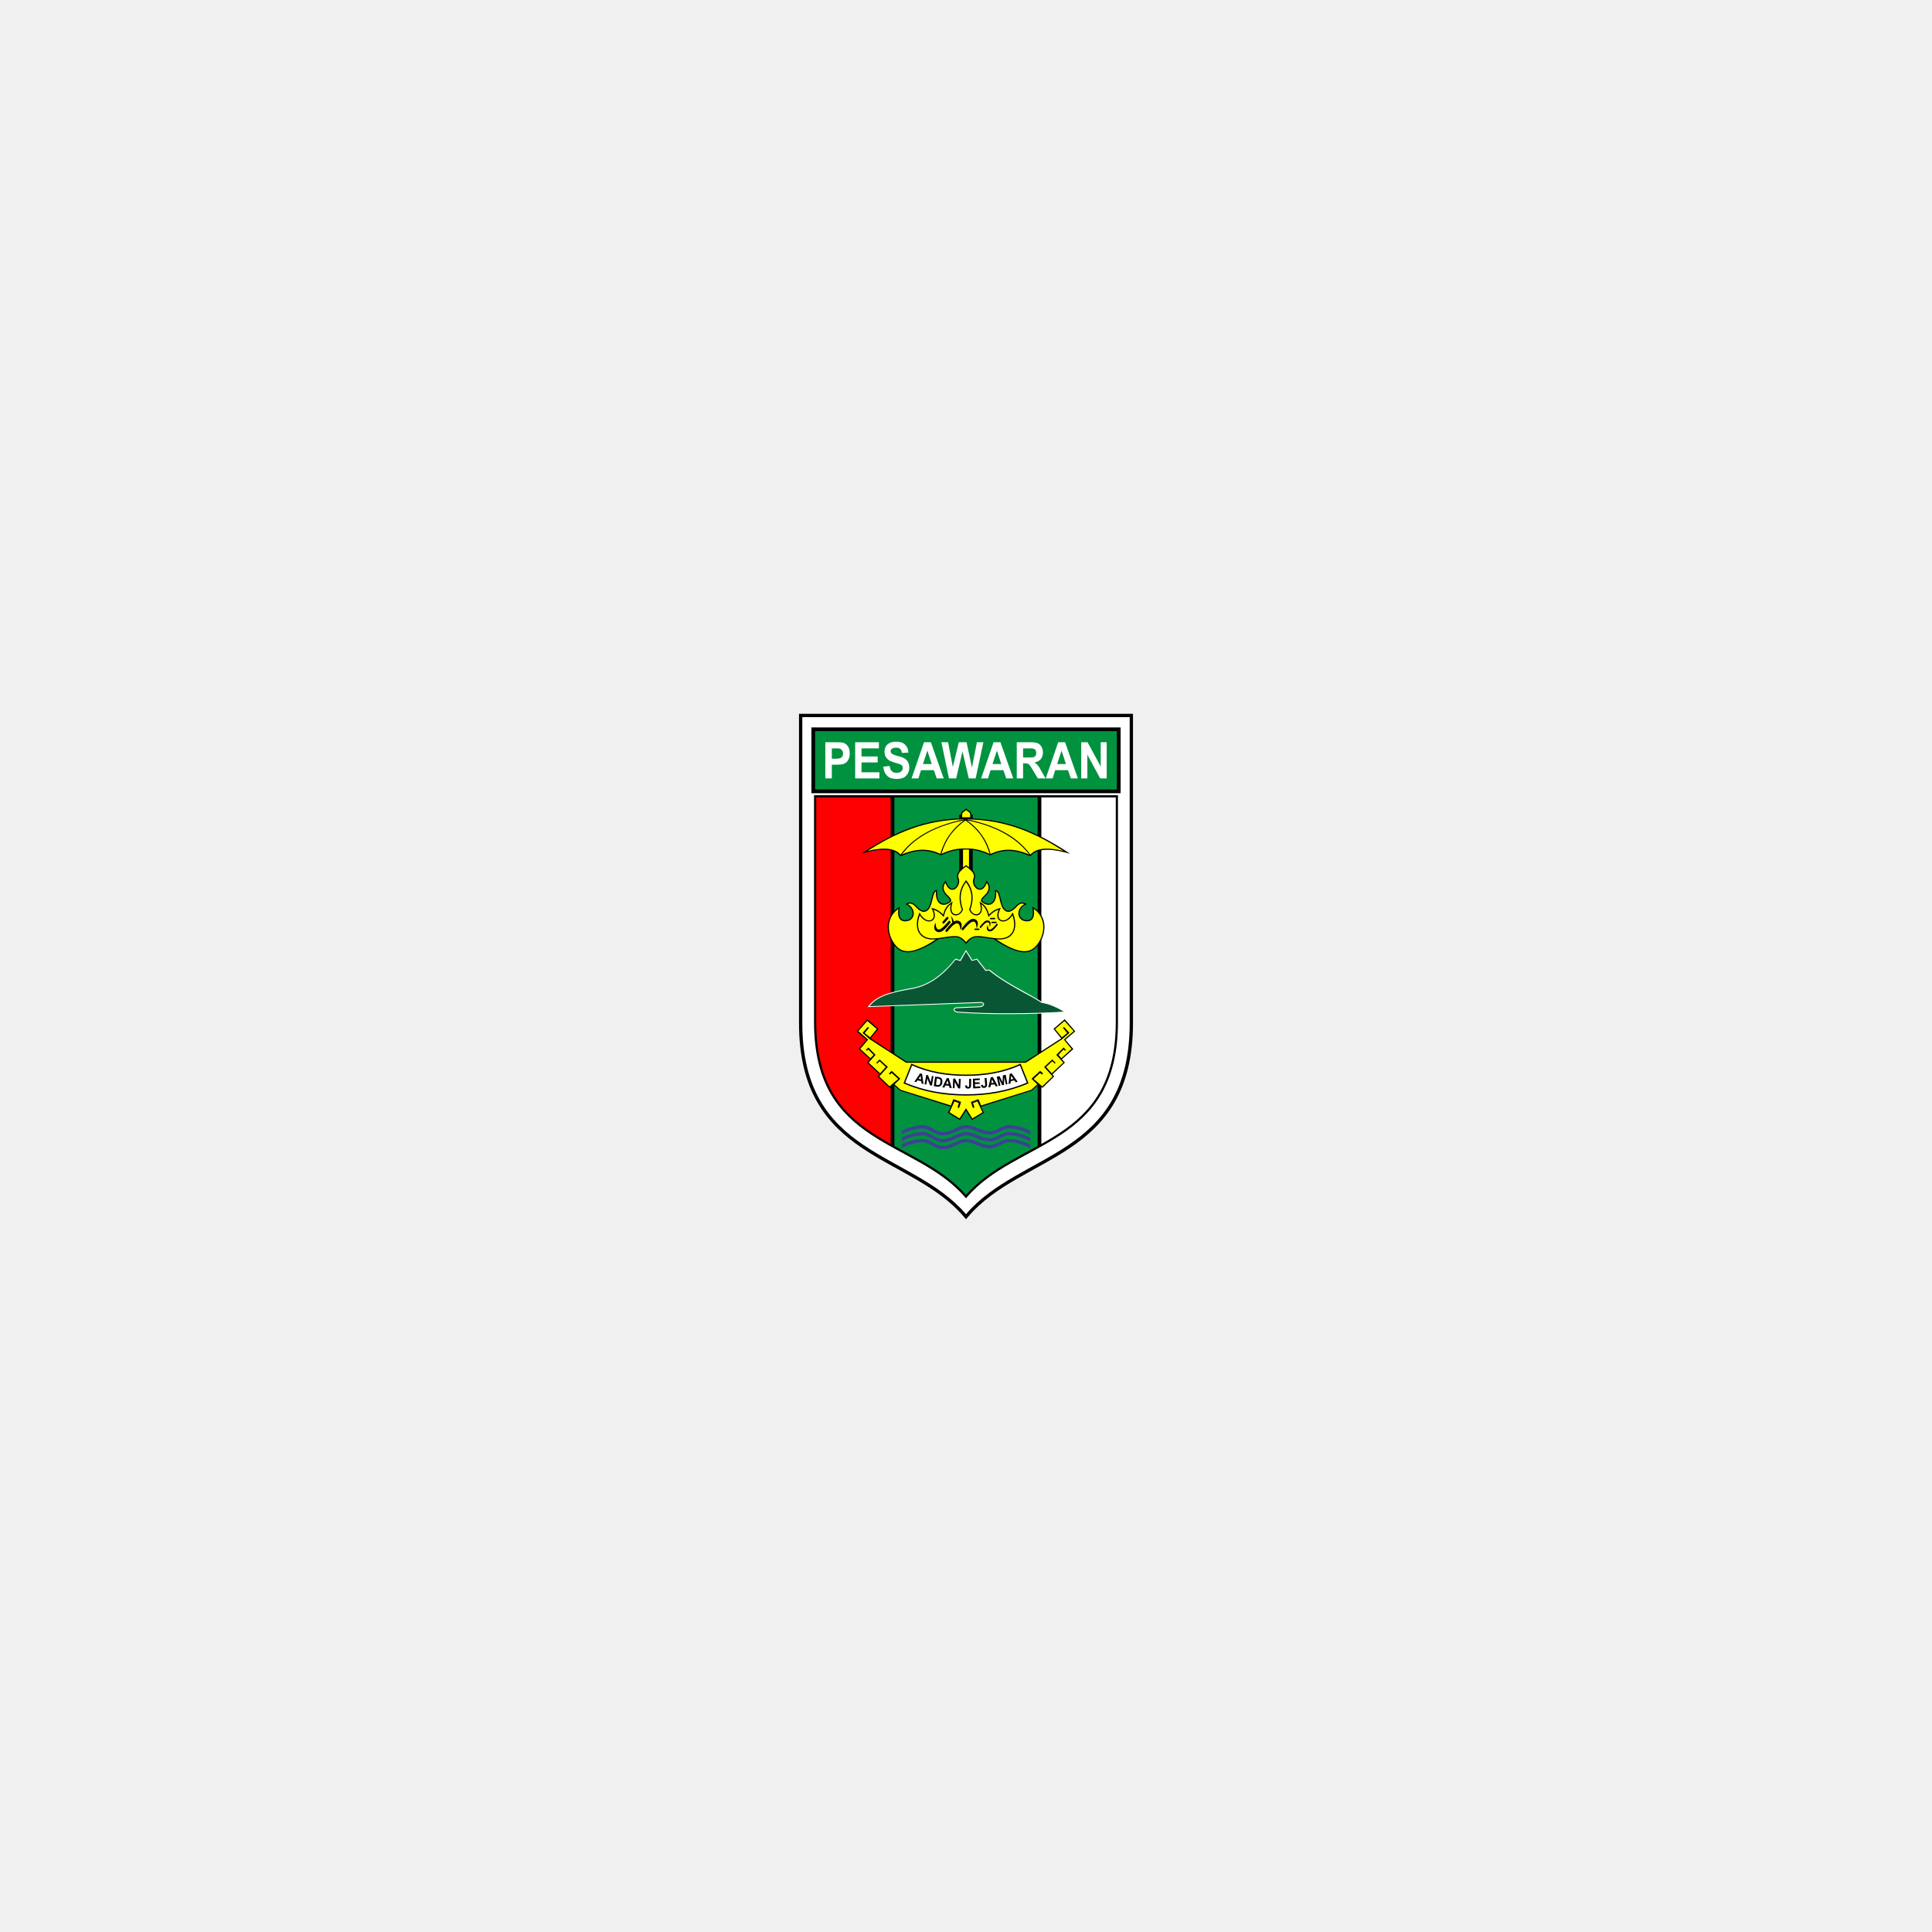
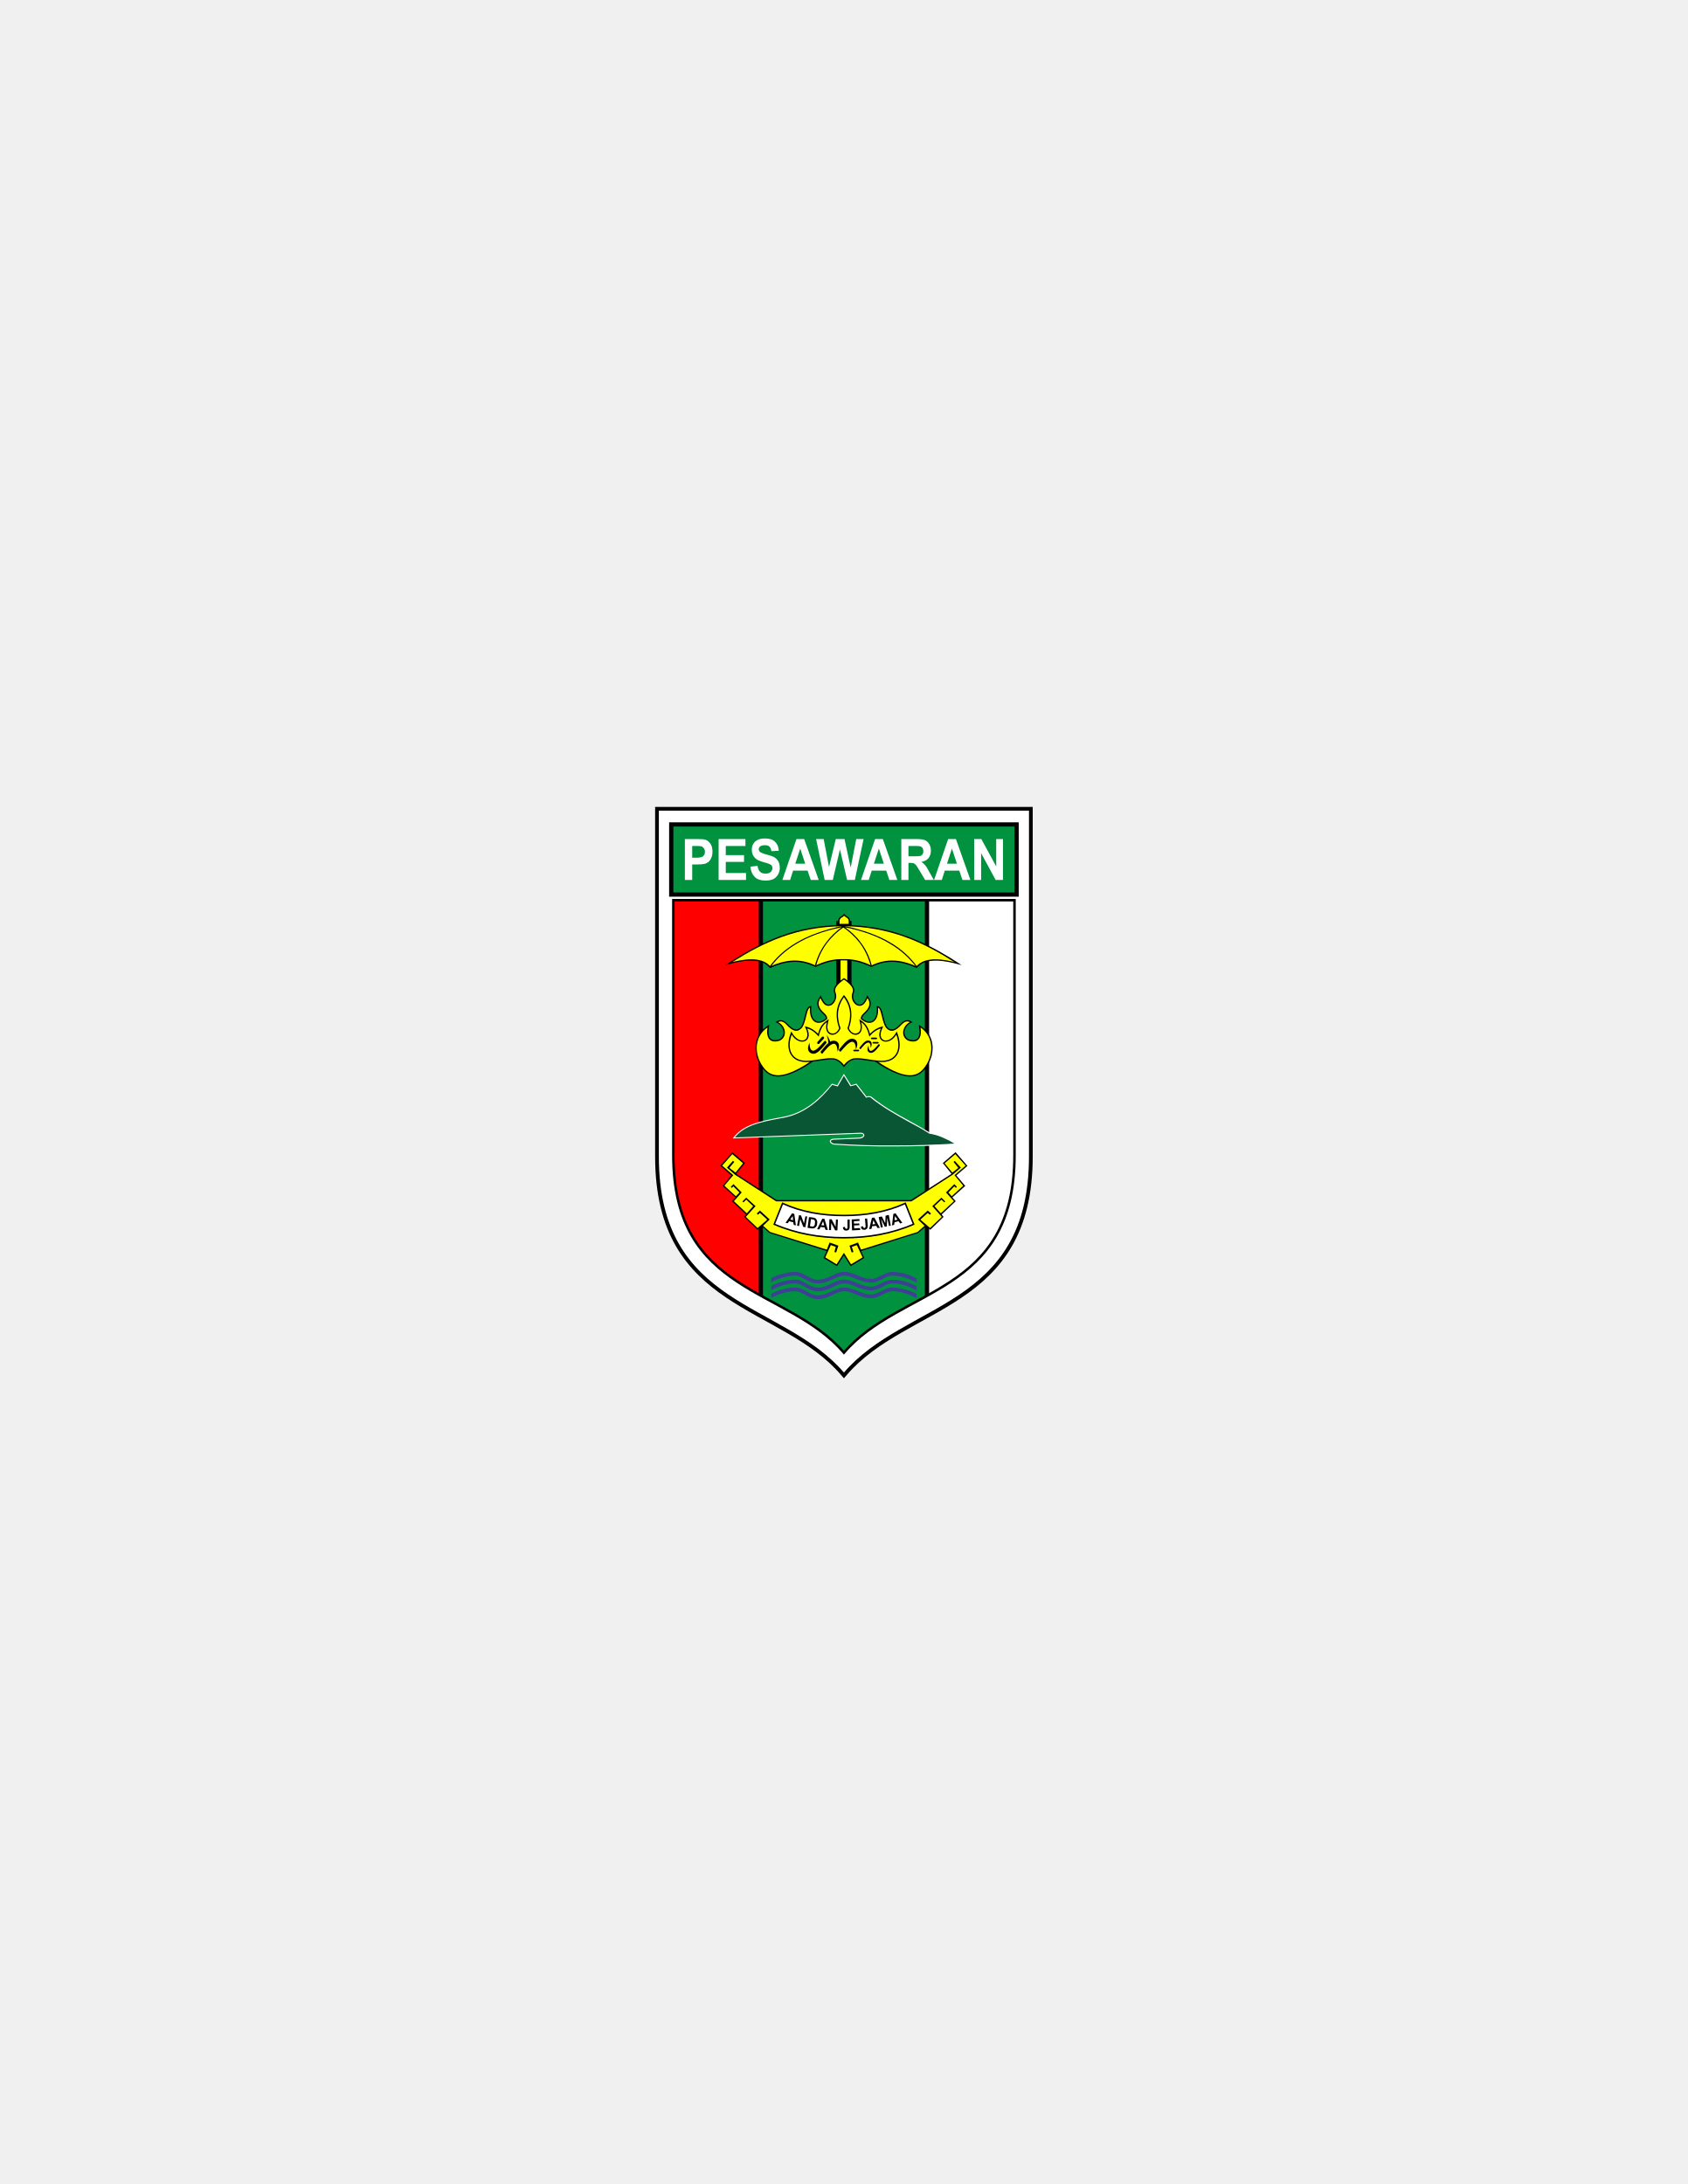
- <svg xmlns="http://www.w3.org/2000/svg" xml:space="preserve" width="100%" height="100%" version="1.1" style="shape-rendering:geometricPrecision; text-rendering:geometricPrecision; image-rendering:optimizeQuality; fill-rule:evenodd; clip-rule:evenodd" viewBox="-1250 0 11000 11000">
+ <svg xmlns="http://www.w3.org/2000/svg" xml:space="preserve" width="8.5in" height="11in" version="1.1" style="shape-rendering:geometricPrecision; text-rendering:geometricPrecision; image-rendering:optimizeQuality; fill-rule:evenodd; clip-rule:evenodd" viewBox="0 0 8500 11000">
  <defs>
    <style type="text/css">
    .str2 {stroke:black;stroke-width:42.532}
    .str5 {stroke:black;stroke-width:42.532}
    .str4 {stroke:black;stroke-width:42.532}
    .str1 {stroke:black;stroke-width:42.532}
    .str0 {stroke:black;stroke-width:37.579}
    .str3 {stroke:black;stroke-width:12.528}
    .str6 {stroke:black;stroke-width:7.516}
    .fil0 {fill:none}
    .fil11 {fill:black}
    .fil8 {fill:black}
    .fil2 {fill:#00923F}
    .fil6 {fill:#095635}
    .fil3 {fill:red}
    .fil5 {fill:yellow}
    .fil9 {fill:yellow}
    .fil1 {fill:white}
    .fil7 {fill:#3E4095;fill-rule:nonzero}
    .fil10 {fill:black;fill-rule:nonzero}
    .fil4 {fill:white;fill-rule:nonzero}
  </style>
    <clipPath id="id0">
      <path d="M3391 5819c0,705 573,660 859,994 286,-334 859,-288 859,-994l0 -1285 -1718 0 0 1285z" />
    </clipPath>
  </defs>
  <g id="Layer_x0020_1">
    <g id="Kabupaten_x0020_Pesawaran_x0020__x005b_koleksilogo.com_x005d_.cdr">
      <g>
        <path class="fil0 str0" d="M3318 5825c0,764 621,726 932,1088 311,-362 932,-324 932,-1088l0 -1742 -932 0 -932 0 0 1742z" />
        <path id="1" class="fil1" d="M3318 5825c0,764 621,726 932,1088 311,-362 932,-324 932,-1088l0 -1742 -932 0 -932 0 0 1742z" />
      </g>
      <g>
   </g>
      <g style="clip-path:url(#id0)">
        <g>
          <g>
            <polygon class="fil0 str1" points="3821,4478 4679,4478 4679,6913 3821,6913 " />
            <polygon id="1" class="fil2" points="3821,4478 4679,4478 4679,6913 3821,6913 " />
          </g>
          <g>
            <polygon class="fil0 str1" points="3821,4478 3391,4478 3391,6913 3821,6913 " />
            <polygon id="1" class="fil3" points="3821,4478 3391,4478 3391,6913 3821,6913 " />
          </g>
          <g>
            <polygon class="fil0 str2" points="4679,4478 5109,4478 5109,6913 4679,6913 " />
            <polygon id="1" class="fil1" points="4679,4478 5109,4478 5109,6913 4679,6913 " />
          </g>
        </g>
      </g>
      <path class="fil0 str3" d="M3391 5819c0,705 573,660 859,994 286,-334 859,-288 859,-994l0 -1285 -1718 0 0 1285z" />
      <g>
        <polygon class="fil0 str4" points="3391,4163 5109,4163 5109,4495 3391,4495 " />
        <polygon id="1" class="fil2" points="3391,4163 5109,4163 5109,4495 3391,4495 " />
      </g>
      <path class="fil4" d="M3449 4432l0 -206 59 0c22,0 37,1 43,3 11,3 20,10 27,21 7,10 10,23 10,39 0,13 -2,24 -6,32 -4,9 -9,16 -15,21 -7,4 -13,8 -19,9 -9,2 -22,3 -38,3l-24 0 0 78 -37 0zm37 -171l0 59 20 0c14,0 24,-2 29,-4 5,-2 8,-5 11,-10 3,-4 4,-10 4,-16 0,-7 -2,-14 -6,-18 -3,-5 -8,-8 -14,-10 -5,-1 -13,-1 -27,-1l-17 0zm133 171l0 -206 135 0 0 35 -99 0 0 46 92 0 0 34 -92 0 0 56 102 0 0 35 -138 0zm160 -67l36 -4c2,14 6,23 13,30 6,6 15,9 26,9 12,0 21,-2 27,-8 6,-6 9,-12 9,-20 0,-5 -1,-9 -4,-12 -2,-4 -7,-7 -13,-9 -4,-2 -14,-5 -29,-9 -20,-6 -34,-12 -42,-21 -11,-11 -16,-25 -16,-41 0,-10 2,-20 7,-29 6,-10 13,-16 23,-21 10,-5 22,-7 36,-7 23,0 40,5 51,17 12,11 18,26 19,45l-37 2c-2,-11 -5,-18 -10,-23 -5,-5 -13,-7 -23,-7 -11,0 -19,2 -25,7 -4,4 -6,8 -6,13 0,5 2,9 5,13 5,4 16,9 34,14 18,4 31,9 40,14 8,5 15,12 20,21 5,9 7,20 7,33 0,12 -3,23 -9,33 -6,10 -14,18 -24,23 -11,5 -24,7 -40,7 -23,0 -41,-6 -53,-18 -12,-12 -20,-29 -22,-52zm344 67l-40 0 -16 -47 -73 0 -15 47 -39 0 71 -206 39 0 73 206zm-68 -82l-25 -76 -25 76 50 0zm98 82l-43 -206 38 0 27 141 34 -141 44 0 31 144 28 -144 37 0 -44 206 -39 0 -36 -154 -36 154 -41 0zm366 0l-40 0 -16 -47 -73 0 -15 47 -39 0 71 -206 39 0 73 206zm-68 -82l-25 -76 -25 76 50 0zm88 82l0 -206 77 0c20,0 34,2 43,6 8,4 15,10 21,20 5,9 8,20 8,32 0,15 -4,28 -12,38 -8,10 -20,16 -36,19 8,5 14,11 19,17 6,6 13,18 21,34l23 40 -44 0 -27 -45c-9,-16 -16,-26 -19,-30 -4,-4 -8,-7 -11,-9 -4,-1 -11,-2 -19,-2l-8 0 0 86 -36 0zm36 -119l28 0c17,0 28,-1 33,-2 4,-2 8,-5 10,-9 3,-4 4,-9 4,-15 0,-7 -2,-13 -5,-17 -3,-4 -8,-7 -14,-8 -3,-1 -12,-1 -27,-1l-29 0 0 52zm312 119l-40 0 -16 -47 -73 0 -15 47 -39 0 71 -206 39 0 73 206zm-68 -82l-25 -76 -25 76 50 0zm87 82l0 -206 36 0 75 138 0 -138 34 0 0 206 -37 0 -73 -135 0 135 -35 0z" />
      <g>
        <polygon class="fil0 str5" points="4233,4660 4267,4660 4267,4984 4233,4984 " />
        <polygon id="1" class="fil5" points="4233,4660 4267,4660 4267,4984 4233,4984 " />
      </g>
      <path class="fil6" d="M4285 5469l-35 -56 -32 56 -27 -8c-57,69 -131,144 -246,166 -100,19 -198,34 -249,104l639 -24c21,0 24,24 -12,26l-121 4c-33,1 -20,24 -1,25 205,14 409,12 614,0 -40,-25 -83,-46 -132,-54 -99,-62 -203,-105 -298,-184 -8,-2 -15,-1 -22,2 -17,-22 -34,-44 -51,-65l-27 8z" />
      <path class="fil4" d="M4282 5470l-32 -52 -31 54 -28 -8c-28,34 -60,70 -100,100 -40,30 -87,55 -145,66l-17 3c-92,17 -180,34 -228,96l634 -24c7,0 13,3 16,7 1,2 2,4 2,6 0,2 -1,5 -3,7 -3,5 -12,10 -27,10l-120 5c-10,0 -15,2 -18,5 0,1 -1,2 -1,3 0,1 1,3 2,4 3,4 9,7 15,8 102,7 205,10 307,9 100,0 199,-3 299,-9 -18,-11 -37,-21 -56,-29 -22,-10 -44,-17 -69,-21l0 0 -1 0c-34,-22 -69,-41 -105,-60 -65,-36 -131,-73 -193,-123 -3,-1 -6,-2 -9,-1 -4,0 -7,1 -10,2l-2 1 -51 -65 -28 7 -1 -1zm-30 -58l34 54 27 -8 51 65c3,-1 6,-2 9,-2 4,-1 8,0 12,1l1 0 0 0c62,51 127,87 193,123 35,19 70,39 105,60 24,5 47,12 69,21 22,10 43,21 63,34l7 4 -8 1c-102,6 -205,9 -307,9 -103,1 -205,-2 -307,-9 -8,-1 -16,-5 -19,-10 -2,-2 -3,-4 -3,-7 0,-2 1,-4 2,-6 4,-4 10,-7 21,-7l121 -5c13,0 20,-4 23,-8 1,-1 2,-3 2,-4 0,-1 -1,-2 -1,-4 -2,-2 -6,-4 -12,-4l-645 24 3 -4c50,-67 140,-84 235,-102l17 -3c57,-11 104,-35 143,-65 40,-30 73,-66 101,-101l1 -1 26 8 34 -58 2 4z" />
      <path class="fil7" d="M3884 6516c17,-9 35,-16 53,-21 24,-7 47,-10 67,-10 22,-1 40,9 59,20 17,9 34,19 53,19 26,1 49,-10 71,-20 20,-9 40,-19 61,-19 25,-1 45,7 68,16 20,9 42,17 67,19 18,1 36,-8 54,-17 18,-9 36,-18 55,-18 21,0 44,3 68,10 19,5 38,13 56,22l0 22c-20,-12 -41,-20 -62,-26 -21,-7 -42,-10 -62,-10 -15,1 -31,9 -47,17 -20,10 -40,20 -63,19 -28,-2 -52,-12 -73,-20 -21,-9 -40,-16 -60,-16 -18,1 -36,9 -54,18 -24,11 -49,23 -79,22 -24,-1 -43,-11 -62,-22 -17,-9 -33,-18 -50,-18 -18,1 -40,4 -62,10 -20,6 -40,14 -58,24l0 -21zm0 -79c17,-8 35,-15 53,-20 24,-7 47,-11 67,-11 22,0 40,10 59,20 17,10 34,19 53,20 26,0 49,-10 71,-20 20,-10 40,-19 61,-20 25,-1 45,8 68,17 20,8 42,17 67,18 18,2 36,-7 54,-16 18,-9 36,-18 55,-19 21,0 44,4 68,10 19,6 38,13 56,23l0 21c-20,-11 -41,-20 -62,-26 -21,-6 -42,-9 -62,-9 -15,0 -31,8 -47,16 -20,10 -40,21 -63,19 -28,-2 -52,-11 -73,-20 -21,-8 -40,-16 -60,-15 -18,1 -36,9 -54,18 -24,11 -49,22 -79,21 -24,0 -43,-11 -62,-21 -17,-9 -33,-18 -50,-18 -18,0 -40,3 -62,10 -20,5 -40,13 -58,23l0 -21zm0 39c17,-8 35,-15 53,-20 24,-7 47,-10 67,-11 22,0 40,10 59,21 17,9 34,18 53,19 26,1 49,-10 71,-20 20,-10 40,-19 61,-20 25,0 45,8 68,17 20,8 42,17 67,19 18,1 36,-8 54,-17 18,-9 36,-18 55,-18 21,-1 44,3 68,9 19,6 38,14 56,23l0 22c-20,-12 -41,-21 -62,-27 -21,-6 -42,-9 -62,-9 -15,0 -31,8 -47,17 -20,10 -40,20 -63,18 -28,-1 -52,-11 -73,-19 -21,-9 -40,-16 -60,-16 -18,1 -36,9 -54,18 -24,11 -49,23 -79,22 -24,-1 -43,-12 -62,-22 -17,-9 -33,-18 -50,-18 -18,0 -40,4 -62,10 -20,6 -40,14 -58,24l0 -22z" />
      <g>
        <path class="fil8" d="M4255 4837l0 0 -8 0 -8 0 0 0c-45,0 -89,13 -129,32l-3 1 -3 -1c-77,-37 -147,-29 -222,5l-4 1 -4 -3c-17,-20 -40,-29 -66,-32 -38,-5 -81,2 -117,11l-39 10 34 -22c79,-50 160,-94 248,-126 99,-36 200,-53 305,-54l0 0 8 0 8 0 0 0c105,1 206,18 305,54 89,32 170,76 249,126l34 22 -39 -10c-37,-9 -80,-16 -117,-11 -26,3 -50,12 -67,32l-3 3 -4 -1c-76,-34 -146,-42 -222,-5l-3 1 -3 -1c-41,-19 -85,-32 -130,-32z" />
        <path class="fil9" d="M3689 4845c154,-97 321,-178 557,-180l0 0 1 0 2 0 0 0c236,2 403,83 556,180 -97,-24 -157,-15 -190,22 -69,-30 -143,-45 -227,-4 -44,-21 -91,-34 -139,-32l0 0 -2 0 -1 0 0 0c-49,-2 -95,11 -139,32 -84,-41 -158,-26 -228,4 -32,-37 -92,-46 -190,-22z" />
        <path class="fil10" d="M4613 4869c-33,-43 -74,-83 -133,-117 -56,-34 -129,-62 -225,-82 29,21 56,45 78,75 25,32 45,71 57,117l-5 2c-13,-46 -32,-84 -56,-116 -25,-32 -55,-59 -88,-81l-11 -8 14 3c103,21 180,50 239,85 60,35 101,75 134,119l-4 3z" />
        <path class="fil10" d="M3877 4866c33,-44 75,-84 135,-119 59,-35 136,-64 239,-85l13 -3 -11 8c-33,22 -62,49 -87,81 -24,32 -44,70 -56,116l-6 -2c13,-46 33,-85 58,-117 22,-30 48,-54 77,-75 -96,20 -168,48 -225,82 -58,34 -100,74 -132,117l-5 -3z" />
      </g>
      <path class="fil8" d="M4221 4653c0,-5 0,-10 0,-15l0 0 0 -1c1,-6 3,-12 8,-17 5,-4 13,-7 17,-12l5 -6 5 6c4,5 12,8 17,12 5,5 7,11 8,17l0 1 0 0c0,5 0,10 0,15l0 7 -7 0c-15,0 -31,0 -46,0l-7 0 0 -7z" />
      <path class="fil9" d="M4228 4653c16,0 30,0 46,0 0,-5 0,-10 0,-15 -1,-16 -15,-16 -23,-26l0 0 0 0c-8,10 -22,10 -23,26 0,5 0,10 0,15z" />
      <path class="fil8" d="M4356 5106c-6,6 -14,14 -15,23 13,11 32,21 49,14 24,-10 27,-45 26,-67l-1 -10 9 3c10,3 15,16 18,25 4,13 6,26 10,39 3,13 8,30 16,40 6,7 14,12 23,12 17,0 34,-17 45,-29 12,-13 30,-24 49,-14l11 6 -11 5c-20,11 -35,34 -29,57 3,11 10,19 20,25 13,4 30,7 42,-2 15,-12 14,-40 11,-57l-2 -15 13 9c24,17 42,40 51,69 8,26 7,53 1,78 -7,27 -21,53 -39,73 -8,9 -18,17 -28,22 -24,13 -52,12 -77,5 -38,-9 -76,-29 -109,-49l0 0 -189 -128 -188 128 0 0c-33,20 -71,40 -109,49 -25,7 -53,8 -77,-5 -10,-5 -20,-13 -28,-22 -18,-20 -32,-46 -39,-73 -6,-25 -7,-52 1,-78 9,-29 27,-52 51,-69l13 -9 -2 15c-3,17 -4,45 11,57 12,9 29,6 42,2 10,-6 17,-14 20,-25 5,-23 -9,-46 -29,-57l-11 -5 11 -6c19,-10 36,1 49,14 11,12 28,29 45,29 9,0 17,-5 23,-12 8,-10 13,-27 16,-40 4,-13 6,-26 10,-39 3,-9 8,-22 18,-25l9 -3 -1 10c-1,22 2,57 26,67 17,7 36,-3 49,-14 -1,-9 -9,-17 -15,-23 -27,-23 -40,-52 -18,-83l7 -10 4 11c5,11 14,30 26,34 6,3 13,2 19,-1 16,-10 25,-30 20,-49 0,-2 -1,-3 -1,-5 -14,-31 22,-59 44,-74l4 -3 5 3c22,15 58,43 44,74 0,2 -1,3 -1,5 -5,19 4,39 20,49 6,3 13,4 19,1 12,-4 21,-23 26,-34l4 -11 7 10c22,31 9,60 -18,83z" />
      <path class="fil9" d="M4058 5362l192 -130 193 130c104,64 165,69 205,24 57,-65 59,-162 -12,-211 8,53 -13,83 -63,66 -38,-20 -30,-72 9,-93 -11,-6 -25,-5 -42,13 -25,27 -51,45 -77,16 -22,-28 -23,-96 -41,-102 5,71 -39,99 -87,57 -1,-11 5,-20 17,-31 28,-25 34,-49 17,-74 -13,28 -27,47 -54,36 -22,-13 -31,-41 -22,-63 10,-22 -10,-43 -42,-66l-1 0 0 0c-32,23 -52,44 -42,66 9,22 -1,50 -22,63 -27,11 -41,-8 -54,-36 -17,25 -11,49 17,74 12,11 18,20 17,31 -48,42 -92,14 -87,-57 -18,6 -19,74 -41,102 -26,29 -52,11 -77,-16 -17,-18 -31,-19 -42,-13 39,21 47,73 9,93 -50,17 -71,-13 -63,-66 -71,49 -69,146 -12,211 40,45 101,40 205,-24z" />
      <path class="fil8" d="M4120 5207c6,-25 18,-49 40,-64l14 -10 -4 17c-3,12 -5,26 -1,38 3,8 8,14 16,16 7,3 15,1 22,-2 9,-5 15,-14 19,-23 -20,-56 -18,-110 18,-159l6 -9 7 9c36,49 38,103 18,159 4,9 10,18 19,23 7,3 15,5 22,2 8,-2 13,-8 16,-16 4,-12 2,-26 -1,-38l-4 -17 14 10c22,15 34,39 40,64 15,-15 32,-28 53,-34l14 -4 -6 13c-7,16 -13,42 4,54 8,6 19,5 29,2 14,-6 26,-18 34,-31l7 -12 5 14c12,34 17,79 -8,110 -17,22 -44,30 -72,30l0 0c-21,0 -42,-3 -63,-6 -19,-3 -37,-6 -56,-7 -5,0 -11,0 -17,0 -19,2 -37,16 -48,31l-7 8 -6 -8c-11,-15 -30,-29 -48,-31 -6,0 -12,0 -17,0 -19,1 -37,4 -56,7 -21,3 -42,6 -63,6l0 0c-28,0 -55,-8 -72,-30 -25,-31 -20,-76 -8,-110l5 -14 7 12c8,13 20,25 34,31 10,3 21,4 29,-2 17,-12 11,-38 4,-54l-6 -13 14 4c21,6 38,19 53,34z" />
      <path class="fil9" d="M4196 5330c17,1 38,13 53,33l1 1 1 -1c16,-20 37,-32 54,-33 43,-3 83,12 136,13 75,-1 99,-60 73,-132 -37,61 -110,39 -78,-31 -19,5 -39,18 -58,41 -7,-32 -19,-58 -41,-73 20,73 -48,84 -69,31 22,-59 16,-111 -17,-155l-1 -2 -1 2c-32,44 -38,96 -16,155 -21,53 -89,42 -69,-31 -22,15 -34,41 -41,73 -19,-23 -39,-36 -58,-41 32,70 -41,92 -78,31 -26,72 -2,131 73,132 53,-1 93,-16 136,-13z" />
      <g>
        <path class="fil11" d="M4077 5252c0,28 7,39 17,40 18,1 44,-33 58,-48 5,-6 13,6 9,10 -13,14 -31,41 -53,51 -5,2 -11,3 -16,2 -17,-3 -33,-19 -15,-55zm104 -5c-4,-13 -10,-24 -18,-34 5,13 8,26 9,40 -15,12 -28,31 -38,42 -4,4 4,16 9,10 13,-16 39,-49 57,-48 10,1 17,12 18,40 17,-36 2,-53 -15,-55 -6,-1 -12,0 -17,2 -2,1 -3,2 -5,3zm-42 -24c3,-3 7,-3 9,-1 3,3 3,7 1,9l-23 25c-2,3 -6,3 -9,1 -2,-3 -2,-7 0,-9l22 -25z" />
        <path class="fil11" d="M4310 5287c0,-28 -7,-39 -17,-40 -18,-1 -44,32 -58,48 -5,6 -13,-6 -9,-10 13,-14 31,-41 53,-51 5,-2 11,-3 16,-2 17,2 32,19 15,55z" />
        <path class="fil11" d="M4385 5278c0,-20 -5,-27 -12,-27 -12,-1 -29,21 -38,32 -4,4 -9,-4 -6,-7 8,-9 20,-28 35,-34 3,-1 7,-2 11,-1 11,1 21,12 10,37z" />
        <path class="fil11" d="M4374 5266c0,19 5,26 11,27 12,0 30,-22 39,-33 3,-4 9,4 6,7 -9,9 -20,28 -35,34 -3,2 -7,2 -11,2 -12,-2 -22,-13 -10,-37z" />
        <path class="fil11" d="M4301 5287l22 0c2,0 4,2 4,4l0 0c0,2 -2,4 -4,4l-22 0c-2,0 -4,-2 -4,-4l0 0c0,-2 2,-4 4,-4z" />
        <path class="fil11" d="M4390 5226l22 0c3,0 5,2 5,4l0 0c0,2 -2,4 -5,4l-22 0c-2,0 -4,-2 -4,-4l0 0c0,-2 2,-4 4,-4z" />
        <path class="fil11" d="M4398 5248l22 0c3,0 5,2 5,4l0 0c0,2 -2,4 -5,4l-22 0c-2,0 -4,-2 -4,-4l0 0c0,-2 2,-4 4,-4z" />
      </g>
      <path class="fil8" d="M4163 6301l-288 -91 -39 -34 -21 18 -68 -65 11 -12 -72 -67 18 -19 -65 -58 44 -53 -56 -48 61 -69 64 55 -45 54 204 132c226,0 451,0 677,0l204 -132 -44 -54 64 -55 60 69 -56 48 45 53 -65 58 17 19 -71 67 10 12 -67 65 -21 -18 -40 34 -288 91 16 35 -68 41 -34 -54 -35 54 -68 -41 16 -35z" />
      <path class="fil9" d="M4213 6368l37 -58 36 58 58 -35 -29 -62 -25 9 8 26 -9 2 -11 -34 43 -16 15 36 285 -89 35 -31 -33 -32 49 -45 17 15 -7 6 -10 -9 -37 34 49 42 59 -56 -48 -54 46 -43 19 19 -4 5 -15 -14 -35 33 32 36 66 -61 -40 -44 42 -42 13 14 -5 5 -8 -8 -30 31 17 19 58 -53 -44 -53 56 -48 -52 -58 -54 46 39 47 30 -24 -24 -30 6 -5 31 34 -42 36 -207 134c-227,0 -454,0 -681,0l-207 -134 -41 -36 30 -34 7 5 -25 30 31 24 38 -47 -54 -46 -51 58 56 48 -45 53 58 53 18 -19 -31 -31 -7 8 -6 -5 14 -14 41 42 -39 44 65 61 32 -36 -35 -33 -14 14 -5 -5 19 -19 47 43 -49 54 59 56 49 -42 -37 -34 -10 9 -6 -6 16 -15 49 45 -33 32 35 31 286 89 14 -36 44 16 -11 34 -9 -2 7 -26 -25 -9 -28 62 57 35z" />
      <path class="fil1 str6" d="M3899 6166c111,48 229,68 351,68 122,0 240,-20 351,-68l-42 -105c-97,44 -200,61 -309,61 -109,0 -212,-17 -309,-61l-42 105z" />
      <path class="fil10" d="M4008 6172l-11 -3 -2 -13 -21 -5 -7 10 -11 -2 33 -48 11 3 8 58zm-14 -26l-2 -21 -12 17 14 4zm20 27l10 -53 10 2 15 40 7 -36 9 1 -9 54 -11 -2 -15 -39 -6 35 -10 -2zm60 -43l20 2c4,1 8,2 10,3 3,1 5,3 7,6 2,3 3,6 4,9 1,4 1,8 0,13 0,5 -1,9 -3,12 -2,3 -4,6 -7,8 -2,2 -5,3 -8,4 -2,0 -6,0 -10,0l-20 -3 7 -54zm10 10l-5 36 8 1c3,1 5,1 7,1 2,-1 3,-1 4,-2 2,-1 3,-3 4,-5 1,-2 2,-5 2,-10 1,-4 1,-7 0,-9 0,-3 -1,-5 -2,-6 -1,-2 -3,-3 -5,-3 -1,-1 -4,-1 -8,-2l-5 -1zm85 55l-12 -1 -4 -12 -21 -2 -5 12 -12 -1 26 -53 11 1 17 56zm-18 -23l-6 -21 -9 20 15 1zm24 23l2 -54 11 0 20 38 2 -37 10 1 -3 54 -11 0 -20 -37 -1 36 -10 -1zm93 -52l11 -1 0 35c0,5 0,8 -1,10 -1,4 -3,6 -5,8 -3,2 -7,3 -11,3 -5,0 -10,-1 -12,-4 -3,-3 -5,-7 -5,-13l10 -2c0,3 1,6 2,7 1,2 3,3 5,3 2,0 4,-1 5,-2 1,-2 2,-5 1,-9l0 -35zm23 54l-2 -55 39 -2 1 9 -29 2 1 12 26 -1 1 9 -27 1 1 15 29 -2 1 10 -41 2zm65 -59l11 -1 3 35c0,4 0,8 -1,10 -1,3 -2,6 -5,8 -3,2 -6,4 -11,4 -5,0 -9,-1 -12,-3 -3,-3 -5,-8 -5,-13l10 -2c0,3 1,5 2,6 1,2 3,3 5,3 2,-1 4,-1 5,-3 1,-1 1,-4 1,-9l-3 -35zm75 46l-12 1 -6 -11 -21 2 -3 13 -12 2 14 -57 12 -2 28 52zm-23 -19l-10 -19 -4 21 14 -2zm28 18l-11 -53 16 -3 17 34 2 -38 16 -4 10 54 -9 2 -9 -42 -2 44 -10 2 -19 -40 9 42 -10 2zm108 -24l-11 3 -8 -11 -20 5 -2 13 -11 3 7 -58 11 -3 34 48zm-24 -16l-13 -18 -2 21 15 -3z" />
    </g>
  </g>
</svg>
